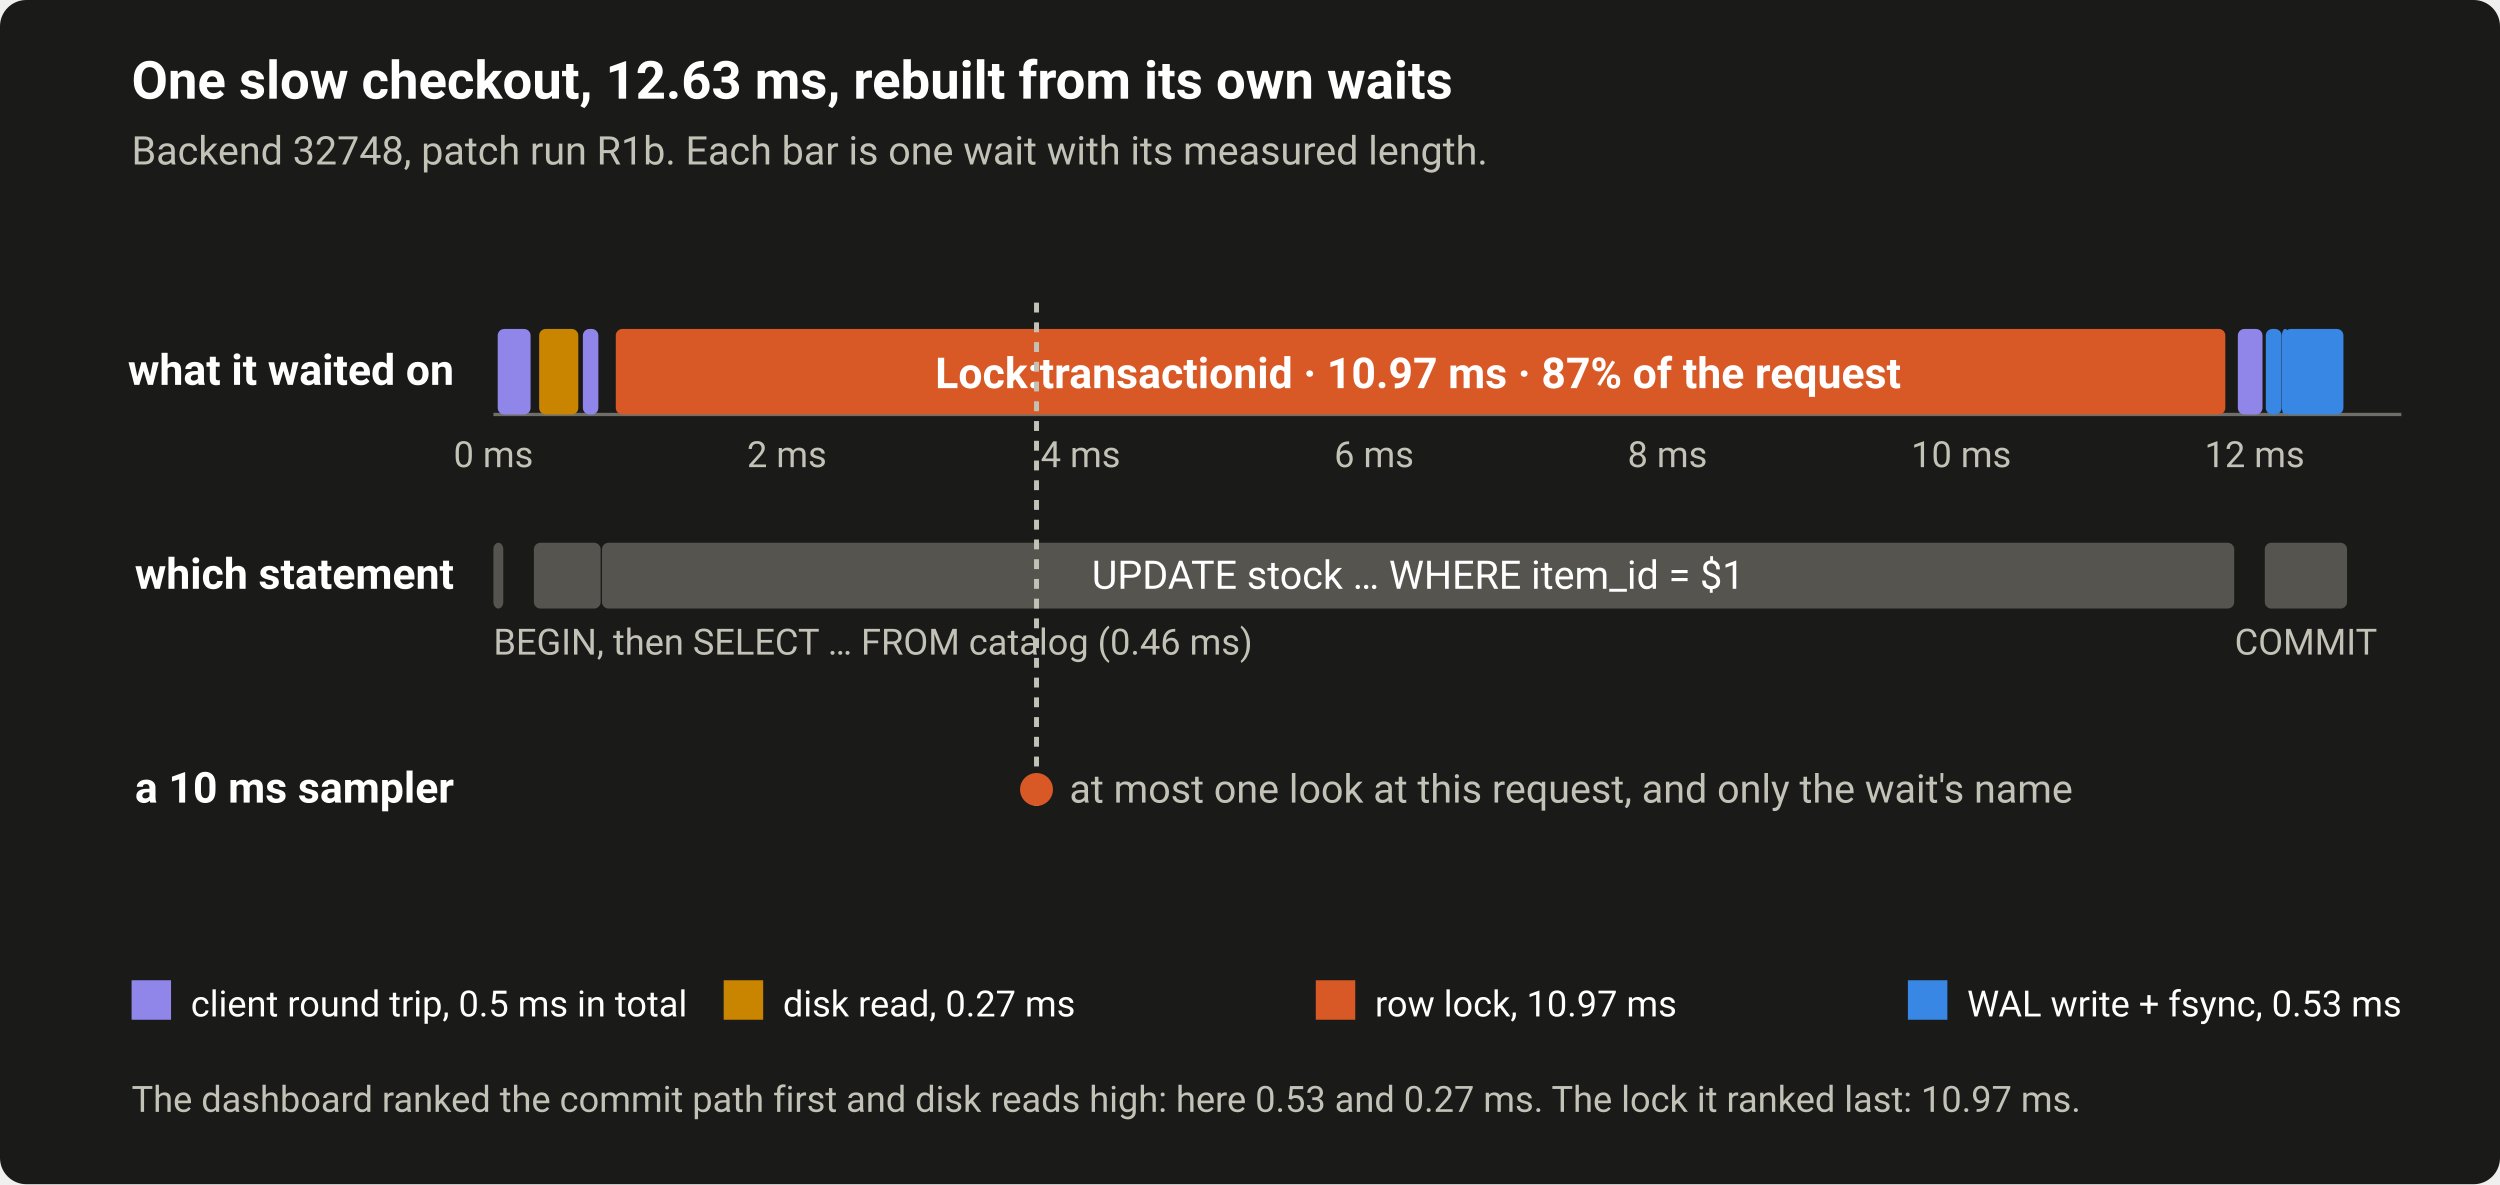
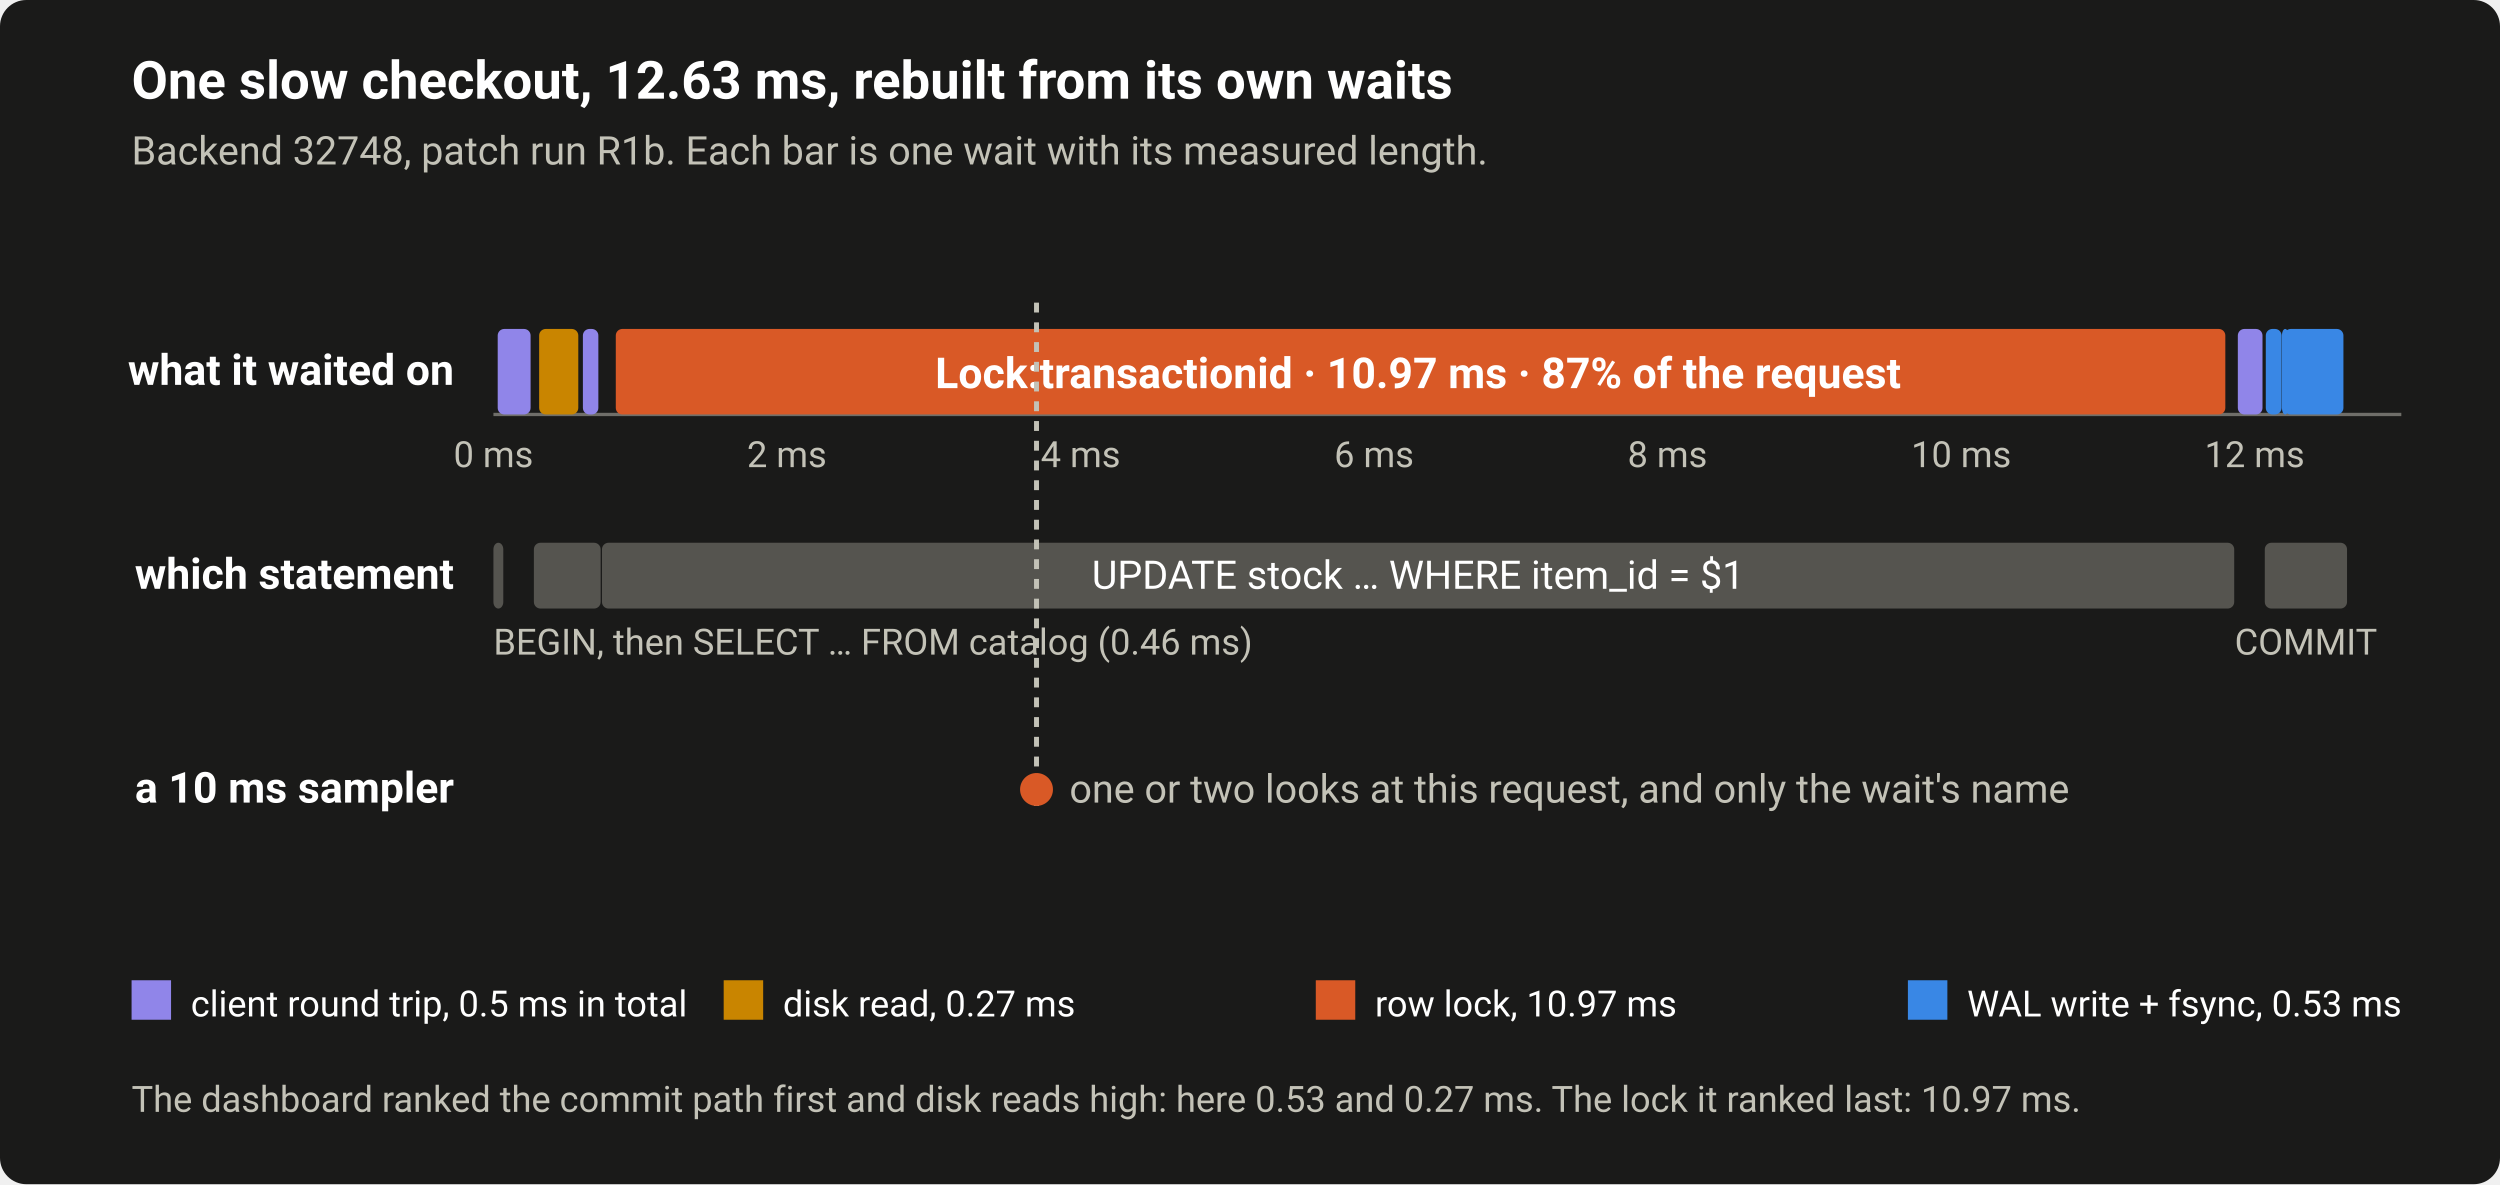
<svg xmlns="http://www.w3.org/2000/svg" viewBox="0 0 760 360" width="760" height="360" role="img" aria-labelledby="t d">
  <style>
.bg{fill:#fcfcfb}.t1{fill:#0b0b0b}.t2{fill:#52514e}.grid{stroke:#e4e3df}.axis{stroke:#9a9993}.gap{stroke:#fcfcfb}
.s1{fill:#2a78d6}.s2{fill:#eb6834}.s3{fill:#1baf7a}.s4{fill:#eda100}.s5{fill:#4a3aa7}.n{fill:#c7c6c1}.ann{stroke:#52514e}
.l1{stroke:#2a78d6}.l2{stroke:#eb6834}.l3{stroke:#1baf7a}.l4{stroke:#eda100}
text{font-family:-apple-system,BlinkMacSystemFont,"Segoe UI",Roboto,Helvetica,Arial,sans-serif}
.bg{fill:#1a1a19}.t1{fill:#fff}.t2{fill:#c3c2b7}.grid{stroke:#383835}.axis{stroke:#6f6e69}.gap{stroke:#1a1a19}.ann{stroke:#c3c2b7}
.s1{fill:#3987e5}.s2{fill:#d95926}.s3{fill:#199e70}.s4{fill:#c98500}.s5{fill:#9085e9}.n{fill:#55544f}
.l1{stroke:#3987e5}.l2{stroke:#d95926}.l3{stroke:#199e70}.l4{stroke:#c98500}
</style>
  <rect class="bg" width="760" height="360" rx="8" />
  <text class="t1" x="40" y="30" font-size="16" font-weight="600">One slow checkout, 12.63 ms, rebuilt from its own waits</text>
  <text class="t2" x="40" y="50" font-size="12">Backend 32748, patch run R1b. Each bar is one wait with its measured length.</text>
  <text class="t1" x="138" y="117" font-size="13" text-anchor="end" font-weight="600">what it waited on</text>
  <line class="axis" x1="150" x2="730" y1="126" y2="126" stroke-width="1" />
  <rect class="s5" x="151.3" y="100" width="10.0" height="26" rx="2" />
  <rect class="s4" x="163.9" y="100" width="11.9" height="26" rx="2" />
  <rect class="s5" x="177.2" y="100" width="4.7" height="26" rx="2" />
  <rect class="s2" x="187.2" y="100" width="489.3" height="26" rx="2" />
  <rect class="s5" x="680.3" y="100" width="7.5" height="26" rx="2" />
  <rect class="s1" x="688.8" y="100" width="4.8" height="26" rx="2" />
  <rect class="s1" x="693.7" y="100" width="2.0" height="26" rx="2" />
  <rect class="s1" x="694.4" y="100" width="18.0" height="26" rx="2" />
  <text x="431.1" y="118" font-size="13" text-anchor="middle" fill="#fff" font-weight="600">Lock:transactionid · 10.97 ms · 87% of the request</text>
  <text class="t2" x="150.0" y="142" font-size="11" text-anchor="middle">0 ms</text>
  <text class="t2" x="239.2" y="142" font-size="11" text-anchor="middle">2 ms</text>
  <text class="t2" x="328.5" y="142" font-size="11" text-anchor="middle">4 ms</text>
  <text class="t2" x="417.7" y="142" font-size="11" text-anchor="middle">6 ms</text>
  <text class="t2" x="506.9" y="142" font-size="11" text-anchor="middle">8 ms</text>
  <text class="t2" x="596.2" y="142" font-size="11" text-anchor="middle">10 ms</text>
  <text class="t2" x="685.4" y="142" font-size="11" text-anchor="middle">12 ms</text>
  <text class="t1" x="138" y="179" font-size="13" text-anchor="end" font-weight="600">which statement</text>
  <rect class="n" x="150.0" y="165" width="3.0" height="20" rx="2" />
  <rect class="n" x="162.3" y="165" width="20.3" height="20" rx="2" />
  <rect class="n" x="183.0" y="165" width="496.2" height="20" rx="2" />
  <text class="t1" x="431.1" y="179" font-size="12" text-anchor="middle">UPDATE stock … WHERE item_id = $1</text>
  <rect class="n" x="688.5" y="165" width="25.0" height="20" rx="2" />
  <text class="t2" x="150.0" y="199" font-size="11">BEGIN, then SELECT … FROM catalog (0.46 ms)</text>
  <text class="t2" x="701.0" y="199" font-size="11" text-anchor="middle">COMMIT</text>
  <text class="t1" x="138" y="244" font-size="13" text-anchor="end" font-weight="600">a 10 ms sampler</text>
  <line class="ann" x1="315.1" x2="315.1" y1="92" y2="246" stroke-width="1.5" stroke-dasharray="3 3" />
  <circle class="s2" cx="315.1" cy="240" r="5" />
-   <text class="t2" x="325.1" y="244" font-size="12">at most one look at this request, and only the wait's name</text>
+   <text class="t2" x="325.1" y="244" font-size="12">one or two looks at this request, and only the wait's name</text>
  <rect class="s5" x="40" y="298" width="12" height="12" />
  <text class="t1" x="58" y="309" font-size="11">client round trip, 0.5 ms in total</text>
  <rect class="s4" x="220" y="298" width="12" height="12" />
  <text class="t1" x="238" y="309" font-size="11">disk read, 0.27 ms</text>
  <rect class="s2" x="400" y="298" width="12" height="12" />
  <text class="t1" x="418" y="309" font-size="11">row lock, 10.97 ms</text>
  <rect class="s1" x="580" y="298" width="12" height="12" />
  <text class="t1" x="598" y="309" font-size="11">WAL write + fsync, 0.53 ms</text>
  <text class="t2" x="40" y="338" font-size="11">The dashboard ranked the commit path first and disk reads high: here 0.53 and 0.27 ms. The lock it ranked last: 10.97 ms.</text>
</svg>
